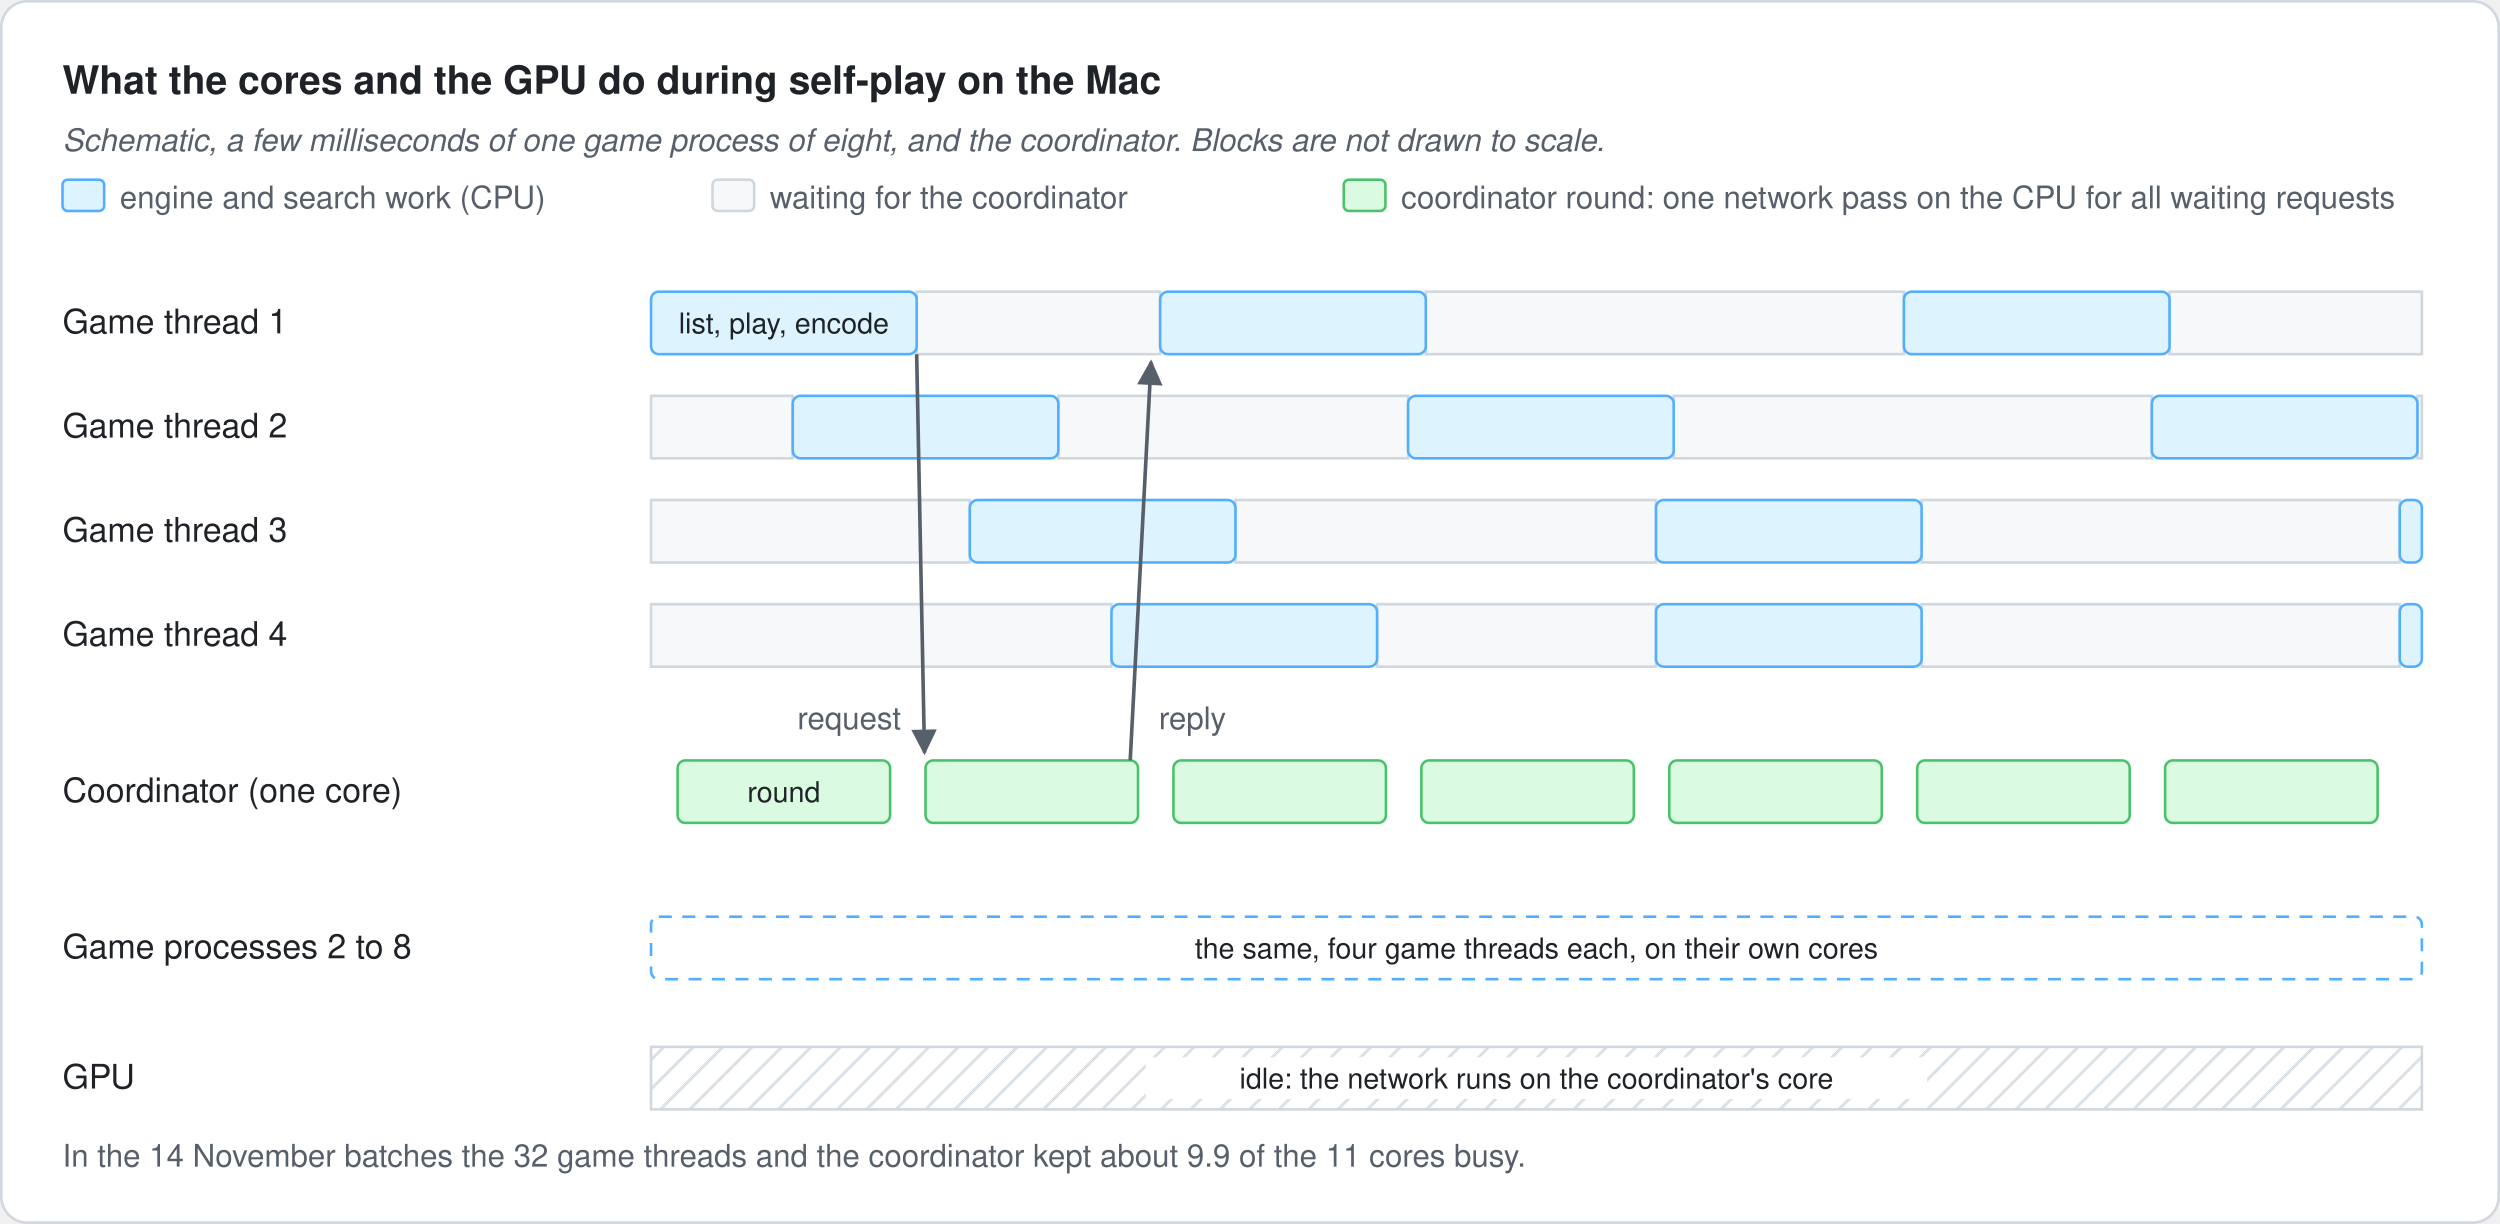
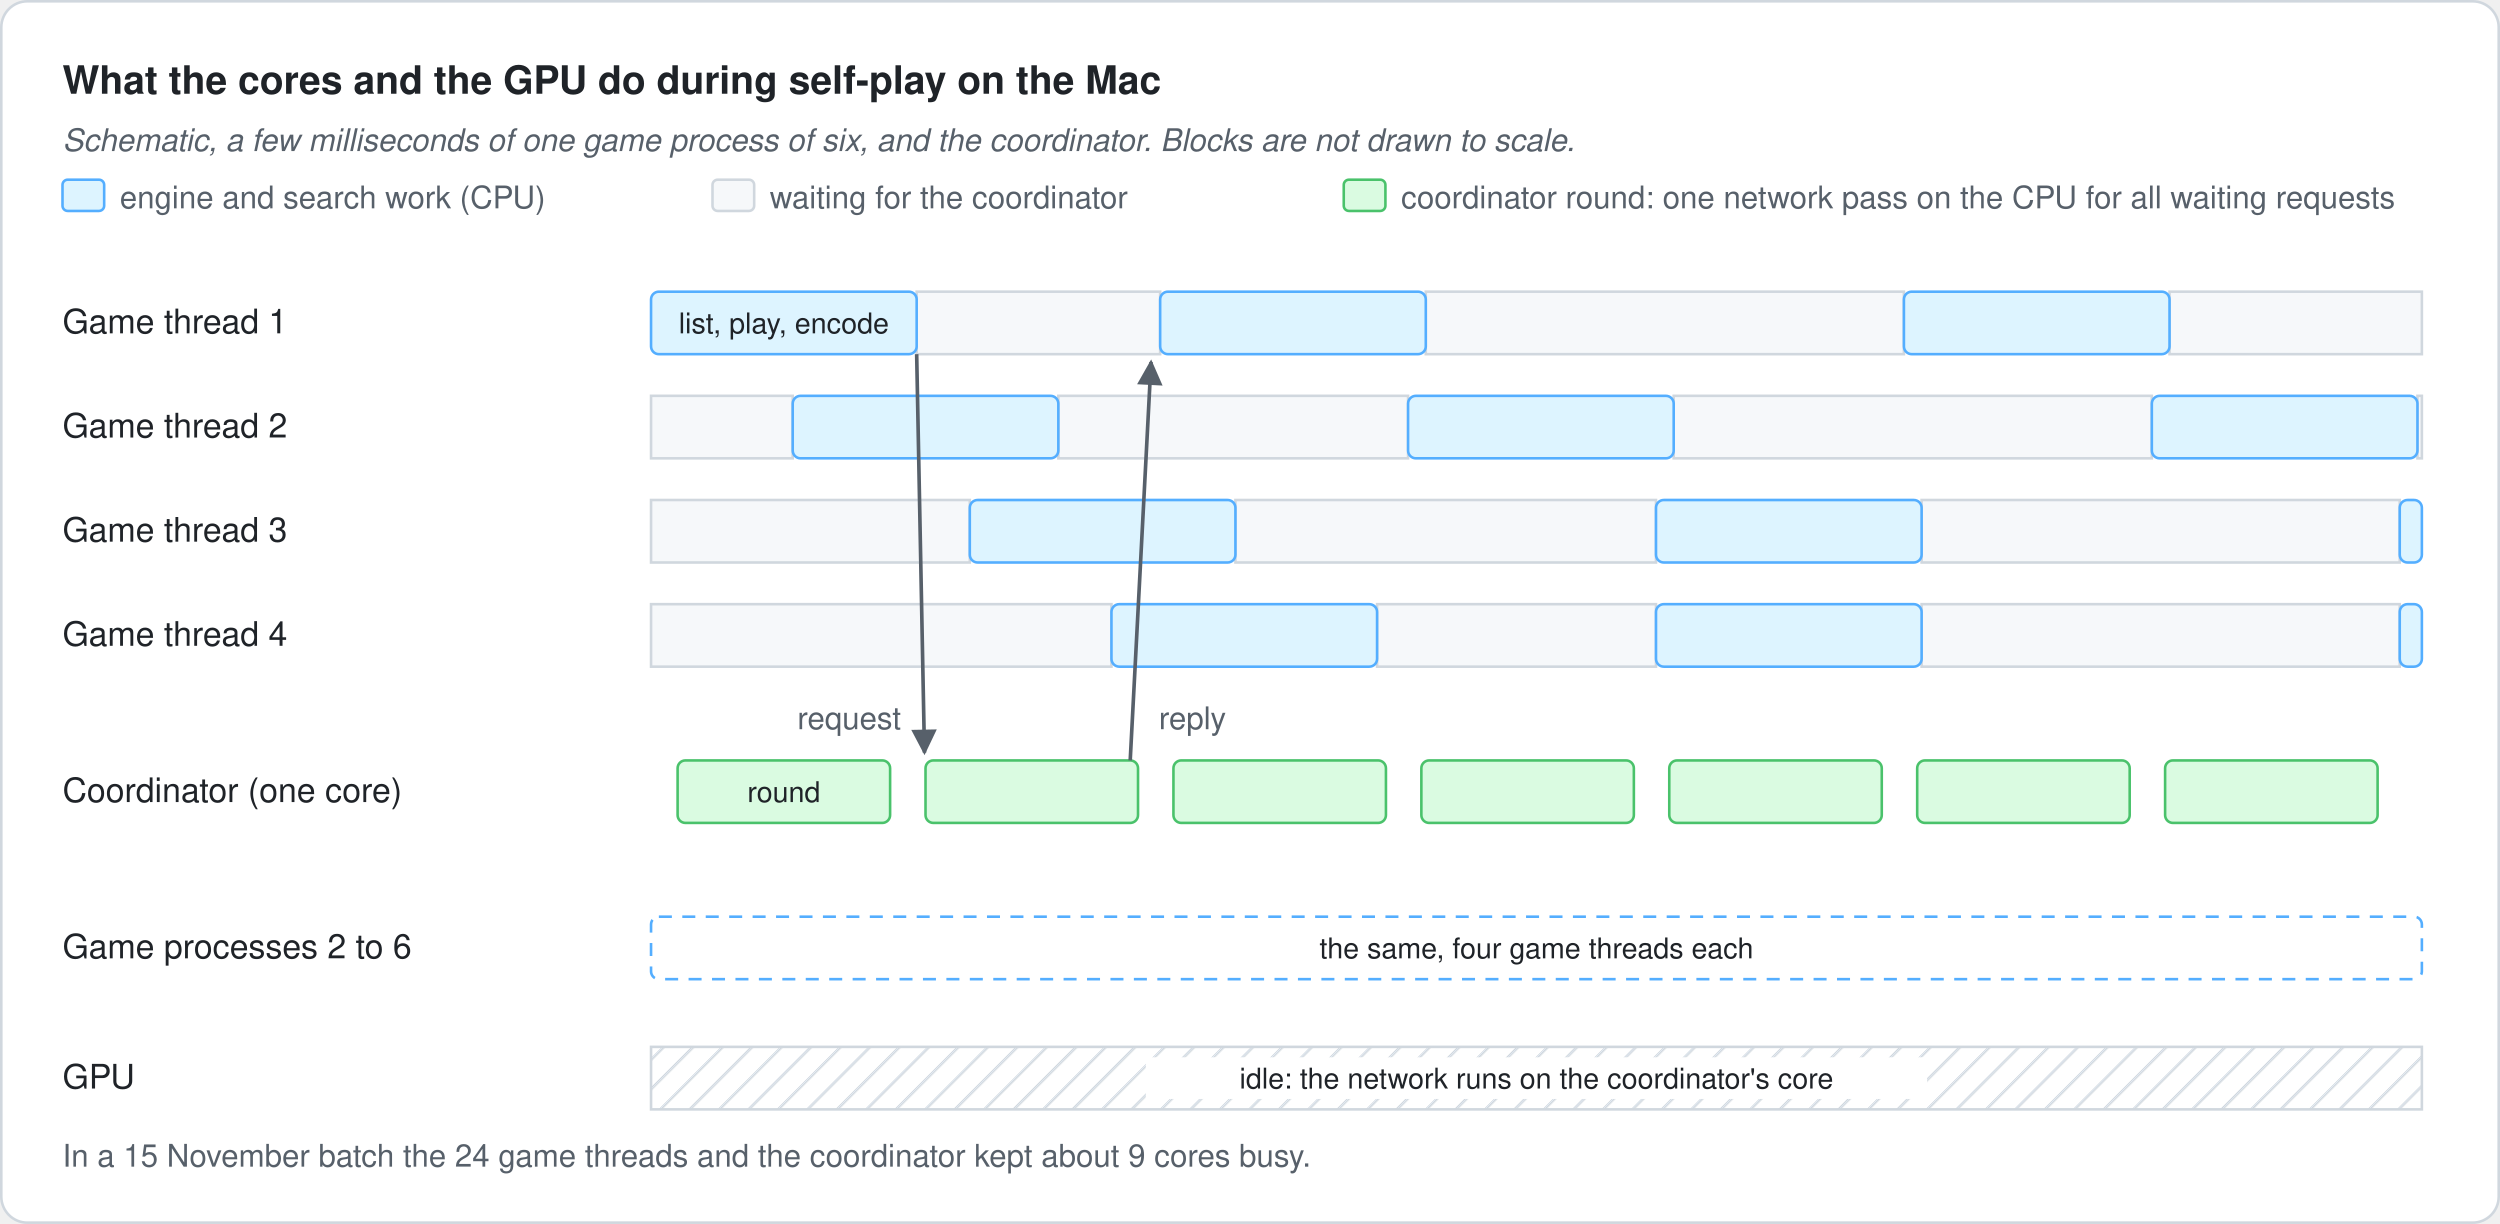
<svg xmlns="http://www.w3.org/2000/svg" width="960" height="470" viewBox="0 0 960 470" role="img" aria-labelledby="title desc">
  <defs>
    <marker id="arrow" viewBox="0 0 10 10" refX="9" refY="5" markerWidth="7" markerHeight="7" orient="auto-start-reverse">
      <path d="M 0 0 L 10 5 L 0 10 z" fill="#57606a" />
    </marker>
    <pattern id="idle" width="8" height="8" patternUnits="userSpaceOnUse" patternTransform="rotate(45)">
      <line x1="0" y1="0" x2="0" y2="8" stroke="#d0d7de" stroke-width="2" />
    </pattern>
    <style>
      text { font-family: -apple-system, BlinkMacSystemFont, "Segoe UI", Helvetica, Arial, sans-serif; fill: #1f2328; }
      .title { font-size: 15px; font-weight: 600; }
      .sub { font-size: 12px; fill: #57606a; font-style: italic; }
      .body { font-size: 13px; }
      .label { font-size: 12px; fill: #57606a; }
      .inbar { font-size: 11px; fill: #1f2328; }
    </style>
  </defs>
  <rect x="0.5" y="0.5" width="959" height="469" rx="10" fill="#ffffff" stroke="#d0d7de" />
  <text class="title" x="24" y="36">What the cores and the GPU do during self-play on the Mac</text>
-   <text class="sub" x="24" y="58">Schematic, a few milliseconds of one game process of eight, and the coordinator. Blocks are not drawn to scale.</text>
+   <text class="sub" x="24" y="58">Schematic, a few milliseconds of one game process of six, and the coordinator. Blocks are not drawn to scale.</text>
  <rect x="24" y="69" width="16" height="12" rx="2" fill="#ddf4ff" stroke="#54aeff" />
  <text class="label" x="46" y="80">engine and search work (CPU)</text>
  <rect x="273.6" y="69" width="16" height="12" rx="2" fill="#f6f8fa" stroke="#d0d7de" />
  <text class="label" x="295.6" y="80">waiting for the coordinator</text>
  <rect x="516.0" y="69" width="16" height="12" rx="2" fill="#dafbe1" stroke="#4ac26b" />
  <text class="label" x="538.0" y="80">coordinator round: one network pass on the CPU for all waiting requests</text>
  <text class="body" x="24" y="128">Game thread 1</text>
  <rect x="352.0" y="112" width="93.5" height="24" fill="#f6f8fa" stroke="#d0d7de" />
  <rect x="547.5" y="112" width="183.6" height="24" fill="#f6f8fa" stroke="#d0d7de" />
  <rect x="833.1" y="112" width="96.9" height="24" fill="#f6f8fa" stroke="#d0d7de" />
  <rect x="250.0" y="112" width="102.0" height="24" rx="3" fill="#ddf4ff" stroke="#54aeff" />
  <rect x="445.5" y="112" width="102.0" height="24" rx="3" fill="#ddf4ff" stroke="#54aeff" />
  <rect x="731.1" y="112" width="102.0" height="24" rx="3" fill="#ddf4ff" stroke="#54aeff" />
  <text class="inbar" x="301.0" y="128" text-anchor="middle">list, play, encode</text>
  <text class="body" x="24" y="168">Game thread 2</text>
  <rect x="250.0" y="152" width="54.4" height="24" fill="#f6f8fa" stroke="#d0d7de" />
  <rect x="406.4" y="152" width="134.3" height="24" fill="#f6f8fa" stroke="#d0d7de" />
  <rect x="642.7" y="152" width="183.6" height="24" fill="#f6f8fa" stroke="#d0d7de" />
  <rect x="928.3" y="152" width="1.7" height="24" fill="#f6f8fa" stroke="#d0d7de" />
  <rect x="304.4" y="152" width="102.0" height="24" rx="3" fill="#ddf4ff" stroke="#54aeff" />
  <rect x="540.7" y="152" width="102.0" height="24" rx="3" fill="#ddf4ff" stroke="#54aeff" />
  <rect x="826.3" y="152" width="102.0" height="24" rx="3" fill="#ddf4ff" stroke="#54aeff" />
  <text class="body" x="24" y="208">Game thread 3</text>
  <rect x="250.0" y="192" width="122.4" height="24" fill="#f6f8fa" stroke="#d0d7de" />
  <rect x="474.4" y="192" width="161.5" height="24" fill="#f6f8fa" stroke="#d0d7de" />
  <rect x="737.9" y="192" width="183.6" height="24" fill="#f6f8fa" stroke="#d0d7de" />
  <rect x="372.4" y="192" width="102.0" height="24" rx="3" fill="#ddf4ff" stroke="#54aeff" />
  <rect x="635.9" y="192" width="102.0" height="24" rx="3" fill="#ddf4ff" stroke="#54aeff" />
  <rect x="921.5" y="192" width="8.5" height="24" rx="3" fill="#ddf4ff" stroke="#54aeff" />
  <text class="body" x="24" y="248">Game thread 4</text>
  <rect x="250.0" y="232" width="176.8" height="24" fill="#f6f8fa" stroke="#d0d7de" />
  <rect x="528.8" y="232" width="107.1" height="24" fill="#f6f8fa" stroke="#d0d7de" />
  <rect x="737.9" y="232" width="183.6" height="24" fill="#f6f8fa" stroke="#d0d7de" />
  <rect x="426.8" y="232" width="102.0" height="24" rx="3" fill="#ddf4ff" stroke="#54aeff" />
  <rect x="635.9" y="232" width="102.0" height="24" rx="3" fill="#ddf4ff" stroke="#54aeff" />
  <rect x="921.5" y="232" width="8.5" height="24" rx="3" fill="#ddf4ff" stroke="#54aeff" />
-   <text class="body" x="24" y="368">Game processes 2 to 8</text>
+   <text class="body" x="24" y="368">Game processes 2 to 6</text>
  <rect x="250" y="352" width="680" height="24" rx="3" fill="#ffffff" stroke="#54aeff" stroke-dasharray="5 4" />
-   <text class="inbar" x="590.0" y="368" text-anchor="middle">the same, four game threads each, on their own cores</text>
+   <text class="inbar" x="590.0" y="368" text-anchor="middle">the same, four game threads each</text>
  <text class="body" x="24" y="308">Coordinator (one core)</text>
  <rect x="260.2" y="292" width="81.6" height="24" rx="3" fill="#dafbe1" stroke="#4ac26b" />
  <text class="inbar" x="301.0" y="308" text-anchor="middle">round</text>
  <rect x="355.4" y="292" width="81.6" height="24" rx="3" fill="#dafbe1" stroke="#4ac26b" />
  <rect x="450.6" y="292" width="81.6" height="24" rx="3" fill="#dafbe1" stroke="#4ac26b" />
  <rect x="545.8" y="292" width="81.6" height="24" rx="3" fill="#dafbe1" stroke="#4ac26b" />
  <rect x="641.0" y="292" width="81.6" height="24" rx="3" fill="#dafbe1" stroke="#4ac26b" />
  <rect x="736.2" y="292" width="81.6" height="24" rx="3" fill="#dafbe1" stroke="#4ac26b" />
  <rect x="831.4" y="292" width="81.6" height="24" rx="3" fill="#dafbe1" stroke="#4ac26b" />
  <text class="body" x="24" y="418">GPU</text>
  <rect x="250" y="402" width="680" height="24" fill="url(#idle)" stroke="#d0d7de" />
  <rect x="440.0" y="406" width="300" height="16" fill="#ffffff" />
  <text class="inbar" x="590.0" y="418" text-anchor="middle">idle: the network runs on the coordinator's core</text>
  <path d="M 352.0 136 L 355.0 289" fill="none" stroke="#57606a" stroke-width="1.4" marker-end="url(#arrow)" />
  <text class="label" x="346.0" y="280" text-anchor="end">request</text>
  <path d="M 434.0 292 L 442.0 139" fill="none" stroke="#57606a" stroke-width="1.4" marker-end="url(#arrow)" />
  <text class="label" x="445.0" y="280">reply</text>
-   <text class="label" x="24" y="448">In the 14 November batches the 32 game threads and the coordinator kept about 9.9 of the 11 cores busy.</text>
+   <text class="label" x="24" y="448">In a 15 November batch the 24 game threads and the coordinator kept about 9 cores busy.</text>
</svg>
